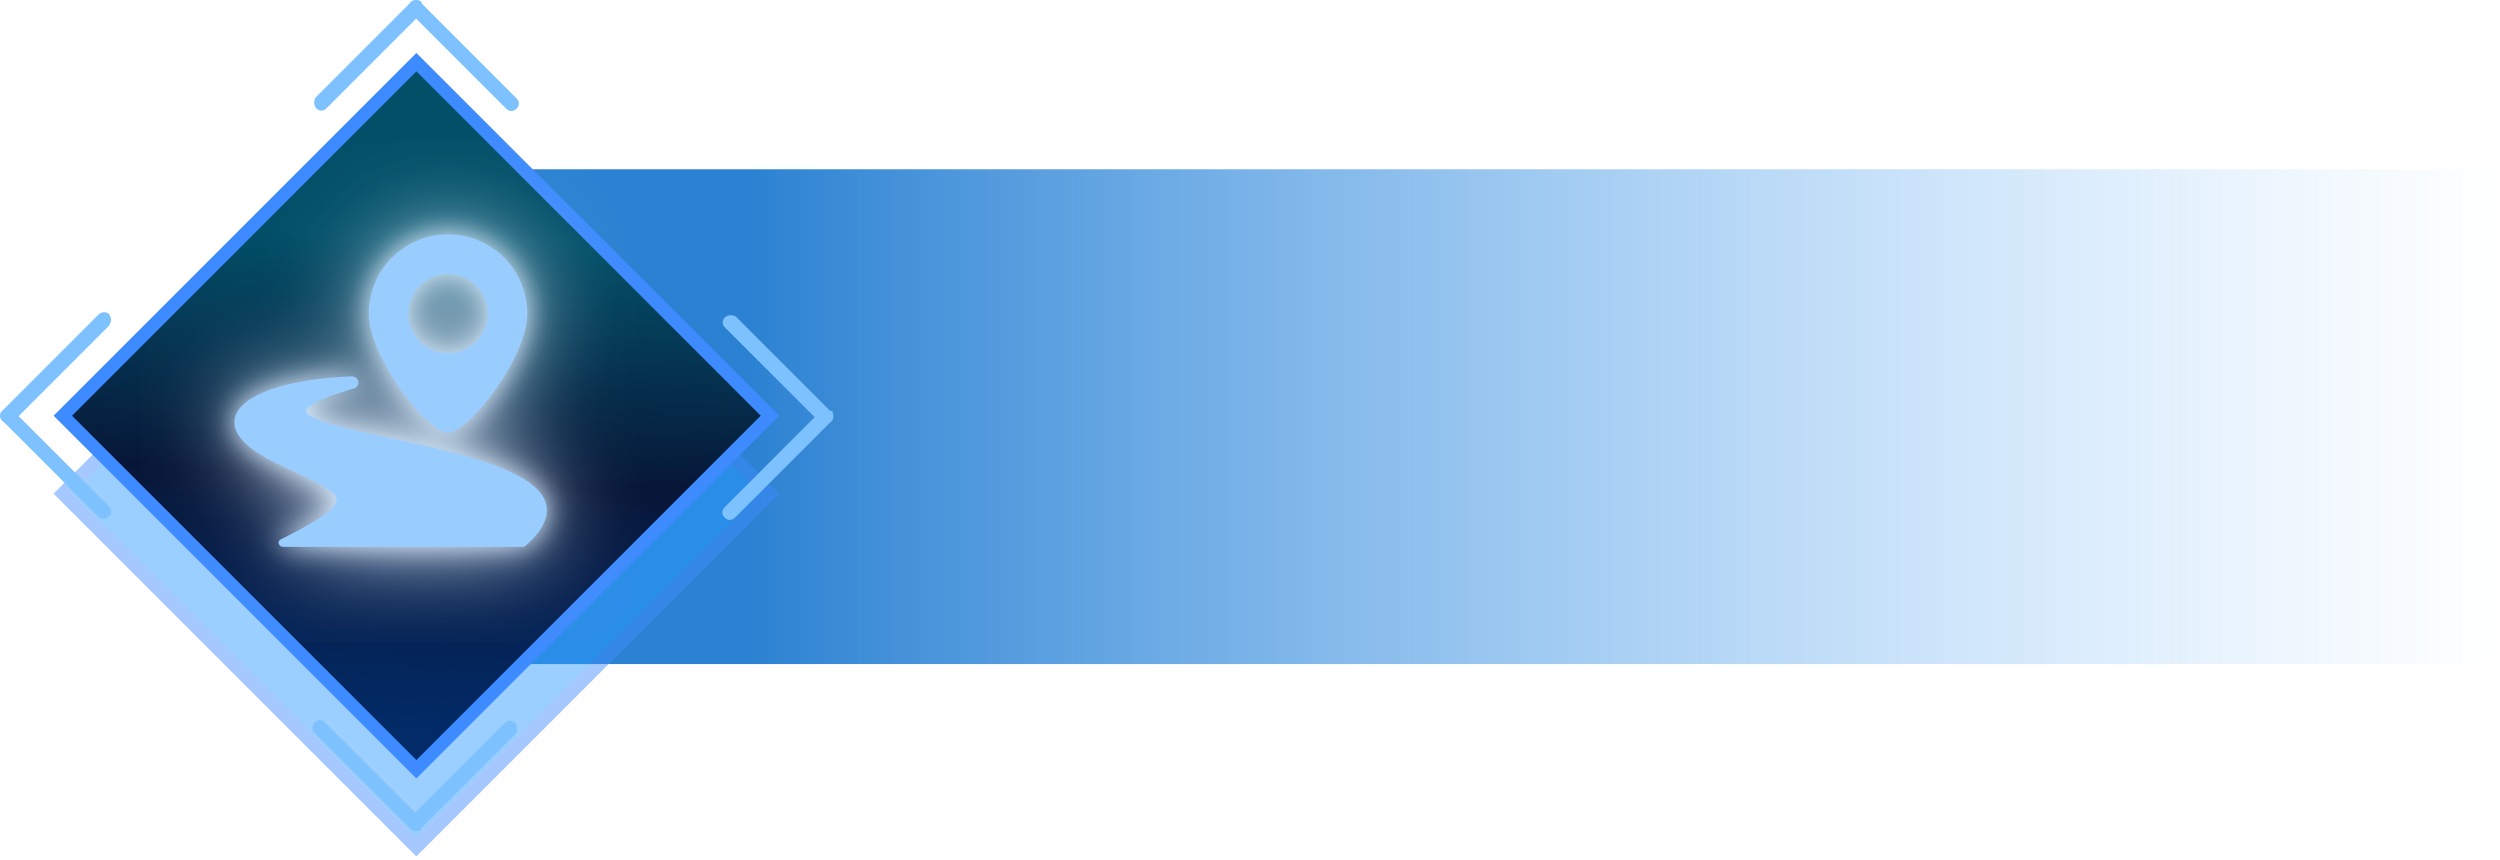
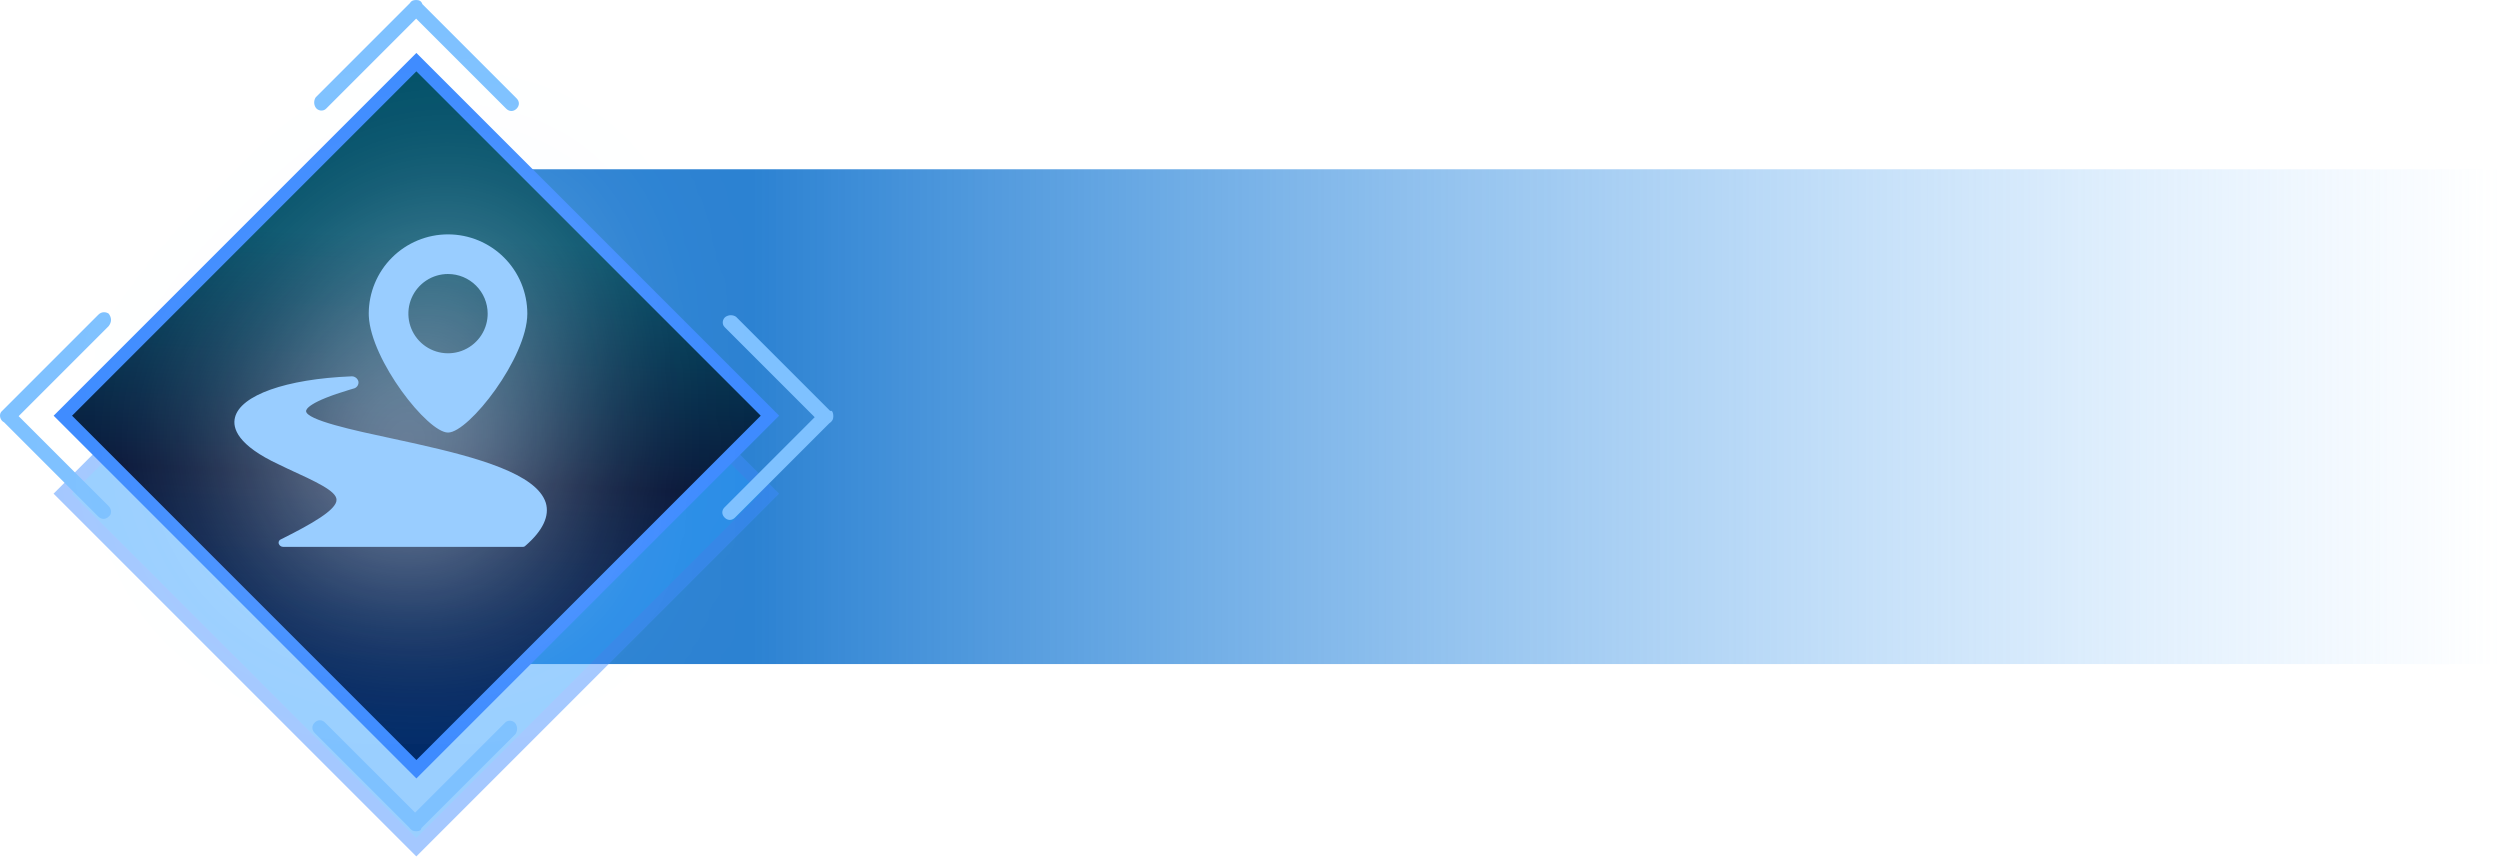
<svg xmlns="http://www.w3.org/2000/svg" width="192" height="66" viewBox="0 0 192 66" fill="none">
-   <rect x="32" y="13" width="160" height="38" fill="url(#paint0_linear_2004_269)" />
+   <rect x="32" y="13" width="160" height="38" fill="url(#paint0_linear_22_283)" />
  <g opacity="0.47">
-     <path d="M31.974 65.628L59.69 37.913L31.974 10.198L4.259 37.913L31.974 65.628Z" fill="#2998FF" />
+     <path d="M31.974 65.628L59.689 37.913L31.974 10.198L4.259 37.913L31.974 65.628Z" fill="#2998FF" />
    <path d="M31.974 65.066L59.127 37.913L31.974 10.76L4.821 37.913L31.974 65.066Z" stroke="#3E8BFF" />
  </g>
-   <path d="M31.973 4.205L59.688 31.92L31.973 59.635L4.258 31.92L31.973 4.205Z" fill="url(#paint1_linear_2004_269)" />
-   <path d="M31.978 59.078L59.131 31.925L31.978 4.773L4.825 31.926L31.978 59.078Z" stroke="#3E8BFF" />
+   <path d="M31.973 4.205L59.688 31.92L31.973 59.635L4.258 31.92L31.973 4.205Z" fill="url(#paint1_linear_22_283)" />
+   <path d="M31.979 59.078L59.131 31.925L31.978 4.773L4.826 31.926L31.979 59.078Z" stroke="#3E8BFF" />
  <path d="M64 31.96C64 32.199 63.92 32.358 63.682 32.517L56.447 39.752C56.209 39.99 55.891 39.99 55.652 39.752C55.413 39.513 55.413 39.195 55.652 38.956L62.569 32.04L55.652 25.123C55.413 24.884 55.493 24.487 55.731 24.328C55.97 24.169 56.288 24.169 56.527 24.328L63.761 31.563C63.92 31.483 64 31.722 64 31.96Z" fill="#7EC1FF" />
  <path d="M31.96 0C32.199 0 32.358 0.08 32.438 0.318L39.672 7.553C39.911 7.791 39.911 8.109 39.672 8.348C39.434 8.586 39.116 8.586 38.877 8.348L31.96 1.431L25.044 8.348C24.805 8.586 24.408 8.507 24.249 8.268C24.09 8.03 24.09 7.712 24.249 7.473L31.483 0.238C31.563 0.079 31.722 0 31.96 0Z" fill="#7EC1FF" />
-   <path d="M31.96 63.841C31.722 63.841 31.563 63.761 31.404 63.523L24.169 56.288C23.931 56.05 23.931 55.732 24.169 55.493C24.408 55.255 24.726 55.255 24.964 55.493L31.881 62.41L38.798 55.493C39.036 55.255 39.434 55.334 39.593 55.573C39.752 55.811 39.752 56.129 39.593 56.368L32.358 63.602C32.358 63.761 32.199 63.841 31.96 63.841Z" fill="#7EC1FF" />
+   <path d="M31.96 63.841C31.722 63.841 31.563 63.761 31.404 63.523L24.169 56.288C23.93 56.05 23.93 55.732 24.169 55.493C24.407 55.255 24.725 55.255 24.964 55.493L31.881 62.41L38.797 55.493C39.036 55.255 39.434 55.334 39.593 55.573C39.752 55.811 39.752 56.129 39.593 56.368L32.358 63.602C32.358 63.761 32.199 63.841 31.96 63.841Z" fill="#7EC1FF" />
  <path d="M8.348 25.043L1.431 31.96L8.348 38.877C8.586 39.115 8.586 39.513 8.348 39.672C8.109 39.91 7.791 39.91 7.553 39.672L0.318 32.437C-2.70109e-06 32.278 -0.08 31.881 0.08 31.642C0.159 31.563 0.239 31.483 0.318 31.404L7.553 24.169C7.791 23.93 8.109 23.93 8.348 24.089C8.586 24.407 8.586 24.725 8.348 25.043Z" fill="#7EC1FF" />
-   <g filter="url(#filter0_dd_2004_269)">
-     <path d="M26.95 28.905C27.077 28.889 27.205 28.92 27.311 28.992C27.417 29.063 27.493 29.171 27.526 29.295L27.533 29.378C27.532 29.487 27.493 29.592 27.424 29.677C27.355 29.761 27.259 29.819 27.153 29.842L26.877 29.923C23.734 30.862 23.507 31.424 23.507 31.573C23.531 32.256 27.156 33.047 30.07 33.668C30.501 33.762 30.937 33.856 31.374 33.953L32.03 34.098C36.626 35.129 41.196 36.385 41.913 38.603C42.223 39.611 41.702 40.743 40.372 41.897C40.343 41.932 40.306 41.96 40.264 41.978C40.222 41.996 40.176 42.003 40.131 41.999H21.747C21.674 41.999 21.603 41.977 21.543 41.936C21.483 41.895 21.438 41.837 21.412 41.769L21.397 41.699C21.392 41.642 21.406 41.585 21.436 41.536C21.465 41.487 21.509 41.449 21.562 41.427L21.782 41.317C23.843 40.281 25.868 39.159 25.845 38.383C25.845 37.713 24.263 36.993 22.114 36.007L21.43 35.678C18.263 34.208 17.831 32.888 18.047 32.06C18.467 30.354 21.959 29.11 26.95 28.905ZM34.41 18C36.024 18 37.573 18.642 38.714 19.783C39.856 20.925 40.497 22.473 40.498 24.088C40.498 27.455 36.01 33.221 34.409 33.221C32.842 33.221 28.492 27.675 28.325 24.285L28.32 24.089C28.32 23.289 28.477 22.497 28.783 21.759C29.089 21.02 29.538 20.349 30.104 19.783C30.669 19.218 31.34 18.769 32.079 18.463C32.818 18.157 33.61 18 34.41 18ZM34.41 21.043C33.815 21.043 33.233 21.216 32.736 21.543C32.239 21.869 31.849 22.334 31.613 22.88C31.377 23.426 31.306 24.029 31.409 24.615C31.512 25.2 31.784 25.743 32.192 26.176C32.599 26.609 33.125 26.913 33.703 27.05C34.282 27.188 34.888 27.153 35.447 26.95C36.006 26.747 36.493 26.385 36.849 25.909C37.204 25.432 37.413 24.861 37.448 24.268L37.453 24.088C37.453 23.281 37.132 22.506 36.561 21.936C35.99 21.365 35.216 21.044 34.409 21.044L34.41 21.043Z" fill="#99CDFF" />
+   <g filter="url(#filter0_d_22_283)">
+     <path d="M26.95 28.905C27.077 28.889 27.205 28.92 27.311 28.992C27.417 29.063 27.494 29.171 27.526 29.295L27.533 29.378C27.532 29.487 27.494 29.592 27.424 29.677C27.355 29.761 27.26 29.819 27.153 29.842L26.877 29.923C23.734 30.862 23.507 31.424 23.507 31.573C23.531 32.256 27.156 33.047 30.07 33.668C30.501 33.762 30.937 33.856 31.374 33.953L32.03 34.098C36.626 35.129 41.196 36.385 41.913 38.603C42.223 39.611 41.702 40.743 40.372 41.897C40.343 41.932 40.306 41.96 40.264 41.978C40.222 41.996 40.176 42.003 40.131 41.999H21.747C21.674 41.999 21.604 41.977 21.544 41.936C21.484 41.895 21.438 41.837 21.412 41.769L21.397 41.699C21.393 41.642 21.406 41.585 21.436 41.536C21.465 41.487 21.51 41.449 21.562 41.427L21.782 41.317C23.843 40.281 25.868 39.159 25.845 38.383C25.845 37.713 24.263 36.993 22.114 36.007L21.43 35.678C18.263 34.208 17.831 32.888 18.047 32.06C18.467 30.354 21.959 29.11 26.95 28.905ZM34.41 18C36.025 18 37.573 18.642 38.715 19.783C39.856 20.925 40.498 22.473 40.498 24.088C40.498 27.455 36.01 33.221 34.409 33.221C32.842 33.221 28.492 27.675 28.325 24.285L28.32 24.089C28.32 23.289 28.478 22.497 28.784 21.759C29.09 21.02 29.538 20.349 30.104 19.783C30.669 19.218 31.341 18.769 32.08 18.463C32.818 18.157 33.61 18 34.41 18ZM34.41 21.043C33.815 21.043 33.234 21.216 32.737 21.543C32.24 21.869 31.849 22.334 31.613 22.88C31.377 23.426 31.306 24.029 31.409 24.615C31.512 25.2 31.784 25.743 32.192 26.176C32.6 26.609 33.125 26.913 33.704 27.05C34.282 27.188 34.888 27.153 35.447 26.95C36.006 26.747 36.493 26.385 36.849 25.909C37.205 25.432 37.413 24.861 37.448 24.268L37.453 24.088C37.453 23.281 37.132 22.506 36.561 21.936C35.99 21.365 35.216 21.044 34.409 21.044L34.41 21.043Z" fill="#99CDFF" />
  </g>
  <defs>
-     <filter id="filter0_dd_2004_269" x="10.76" y="10.76" width="38.48" height="38.48" filterUnits="userSpaceOnUse" color-interpolation-filters="sRGB">
+     <filter id="filter0_d_22_283" x="2.88" y="2.88" width="54.239" height="54.24" filterUnits="userSpaceOnUse" color-interpolation-filters="sRGB">
      <feFlood flood-opacity="0" result="BackgroundImageFix" />
      <feColorMatrix in="SourceAlpha" type="matrix" values="0 0 0 0 0 0 0 0 0 0 0 0 0 0 0 0 0 0 127 0" result="hardAlpha" />
      <feOffset />
-       <feGaussianBlur stdDeviation="1.06" />
+       <feGaussianBlur stdDeviation="7.56" />
      <feColorMatrix type="matrix" values="0 0 0 0 0.859 0 0 0 0 0.933 0 0 0 0 1 0 0 0 1 0" />
-       <feBlend mode="normal" in2="BackgroundImageFix" result="effect1_dropShadow_2004_269" />
-       <feColorMatrix in="SourceAlpha" type="matrix" values="0 0 0 0 0 0 0 0 0 0 0 0 0 0 0 0 0 0 127 0" result="hardAlpha" />
-       <feOffset />
-       <feGaussianBlur stdDeviation="3.62" />
-       <feColorMatrix type="matrix" values="0 0 0 0 0.859 0 0 0 0 0.933 0 0 0 0 1 0 0 0 1 0" />
-       <feBlend mode="normal" in2="effect1_dropShadow_2004_269" result="effect2_dropShadow_2004_269" />
-       <feBlend mode="normal" in="SourceGraphic" in2="effect2_dropShadow_2004_269" result="shape" />
+       <feBlend mode="normal" in2="BackgroundImageFix" result="effect1_dropShadow_22_283" />
+       <feBlend mode="normal" in="SourceGraphic" in2="effect1_dropShadow_22_283" result="shape" />
    </filter>
-     <linearGradient id="paint0_linear_2004_269" x1="57.753" y1="32" x2="192" y2="32" gradientUnits="userSpaceOnUse">
+     <linearGradient id="paint0_linear_22_283" x1="57.753" y1="32" x2="192" y2="32" gradientUnits="userSpaceOnUse">
      <stop stop-color="#2C82D2" />
      <stop offset="1" stop-color="#7EC1FF" stop-opacity="0" />
    </linearGradient>
-     <linearGradient id="paint1_linear_2004_269" x1="46.199" y1="18.88" x2="44.4" y2="56.946" gradientUnits="userSpaceOnUse">
+     <linearGradient id="paint1_linear_22_283" x1="46.2" y1="18.88" x2="44.4" y2="56.946" gradientUnits="userSpaceOnUse">
      <stop stop-color="#025068" />
      <stop offset="0.486" stop-color="#071638" />
      <stop offset="1" stop-color="#022B68" />
    </linearGradient>
  </defs>
</svg>
